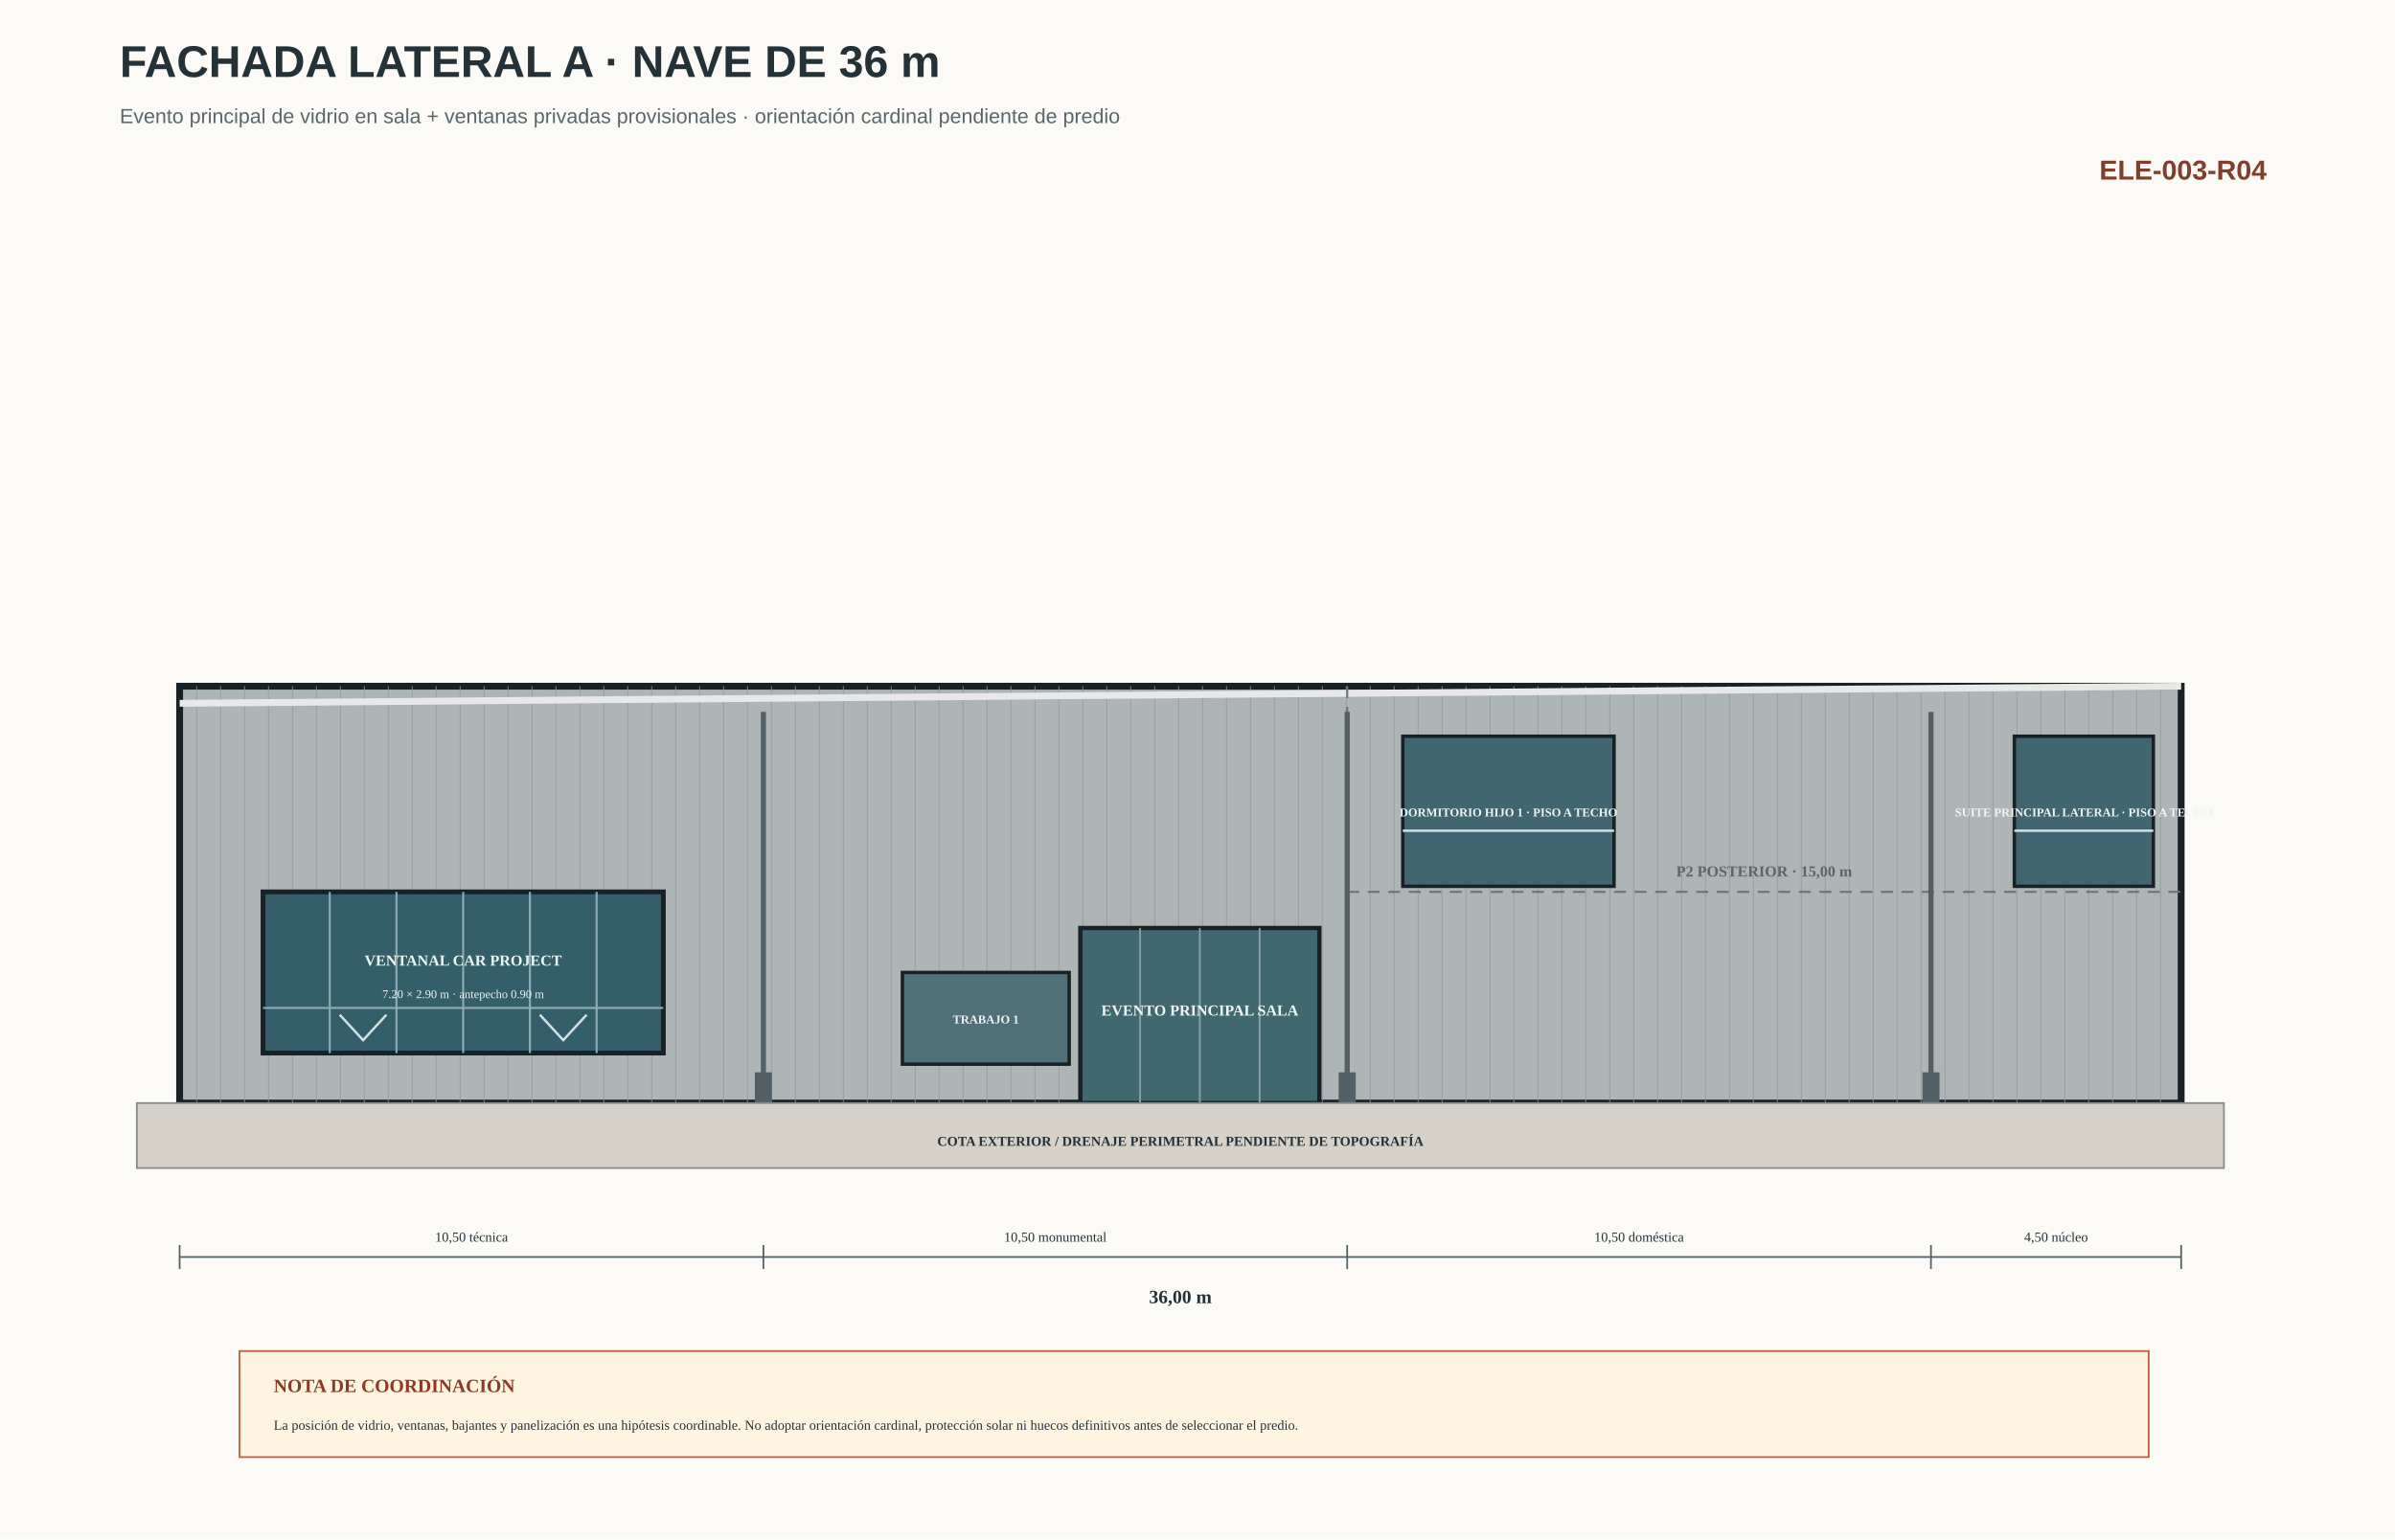
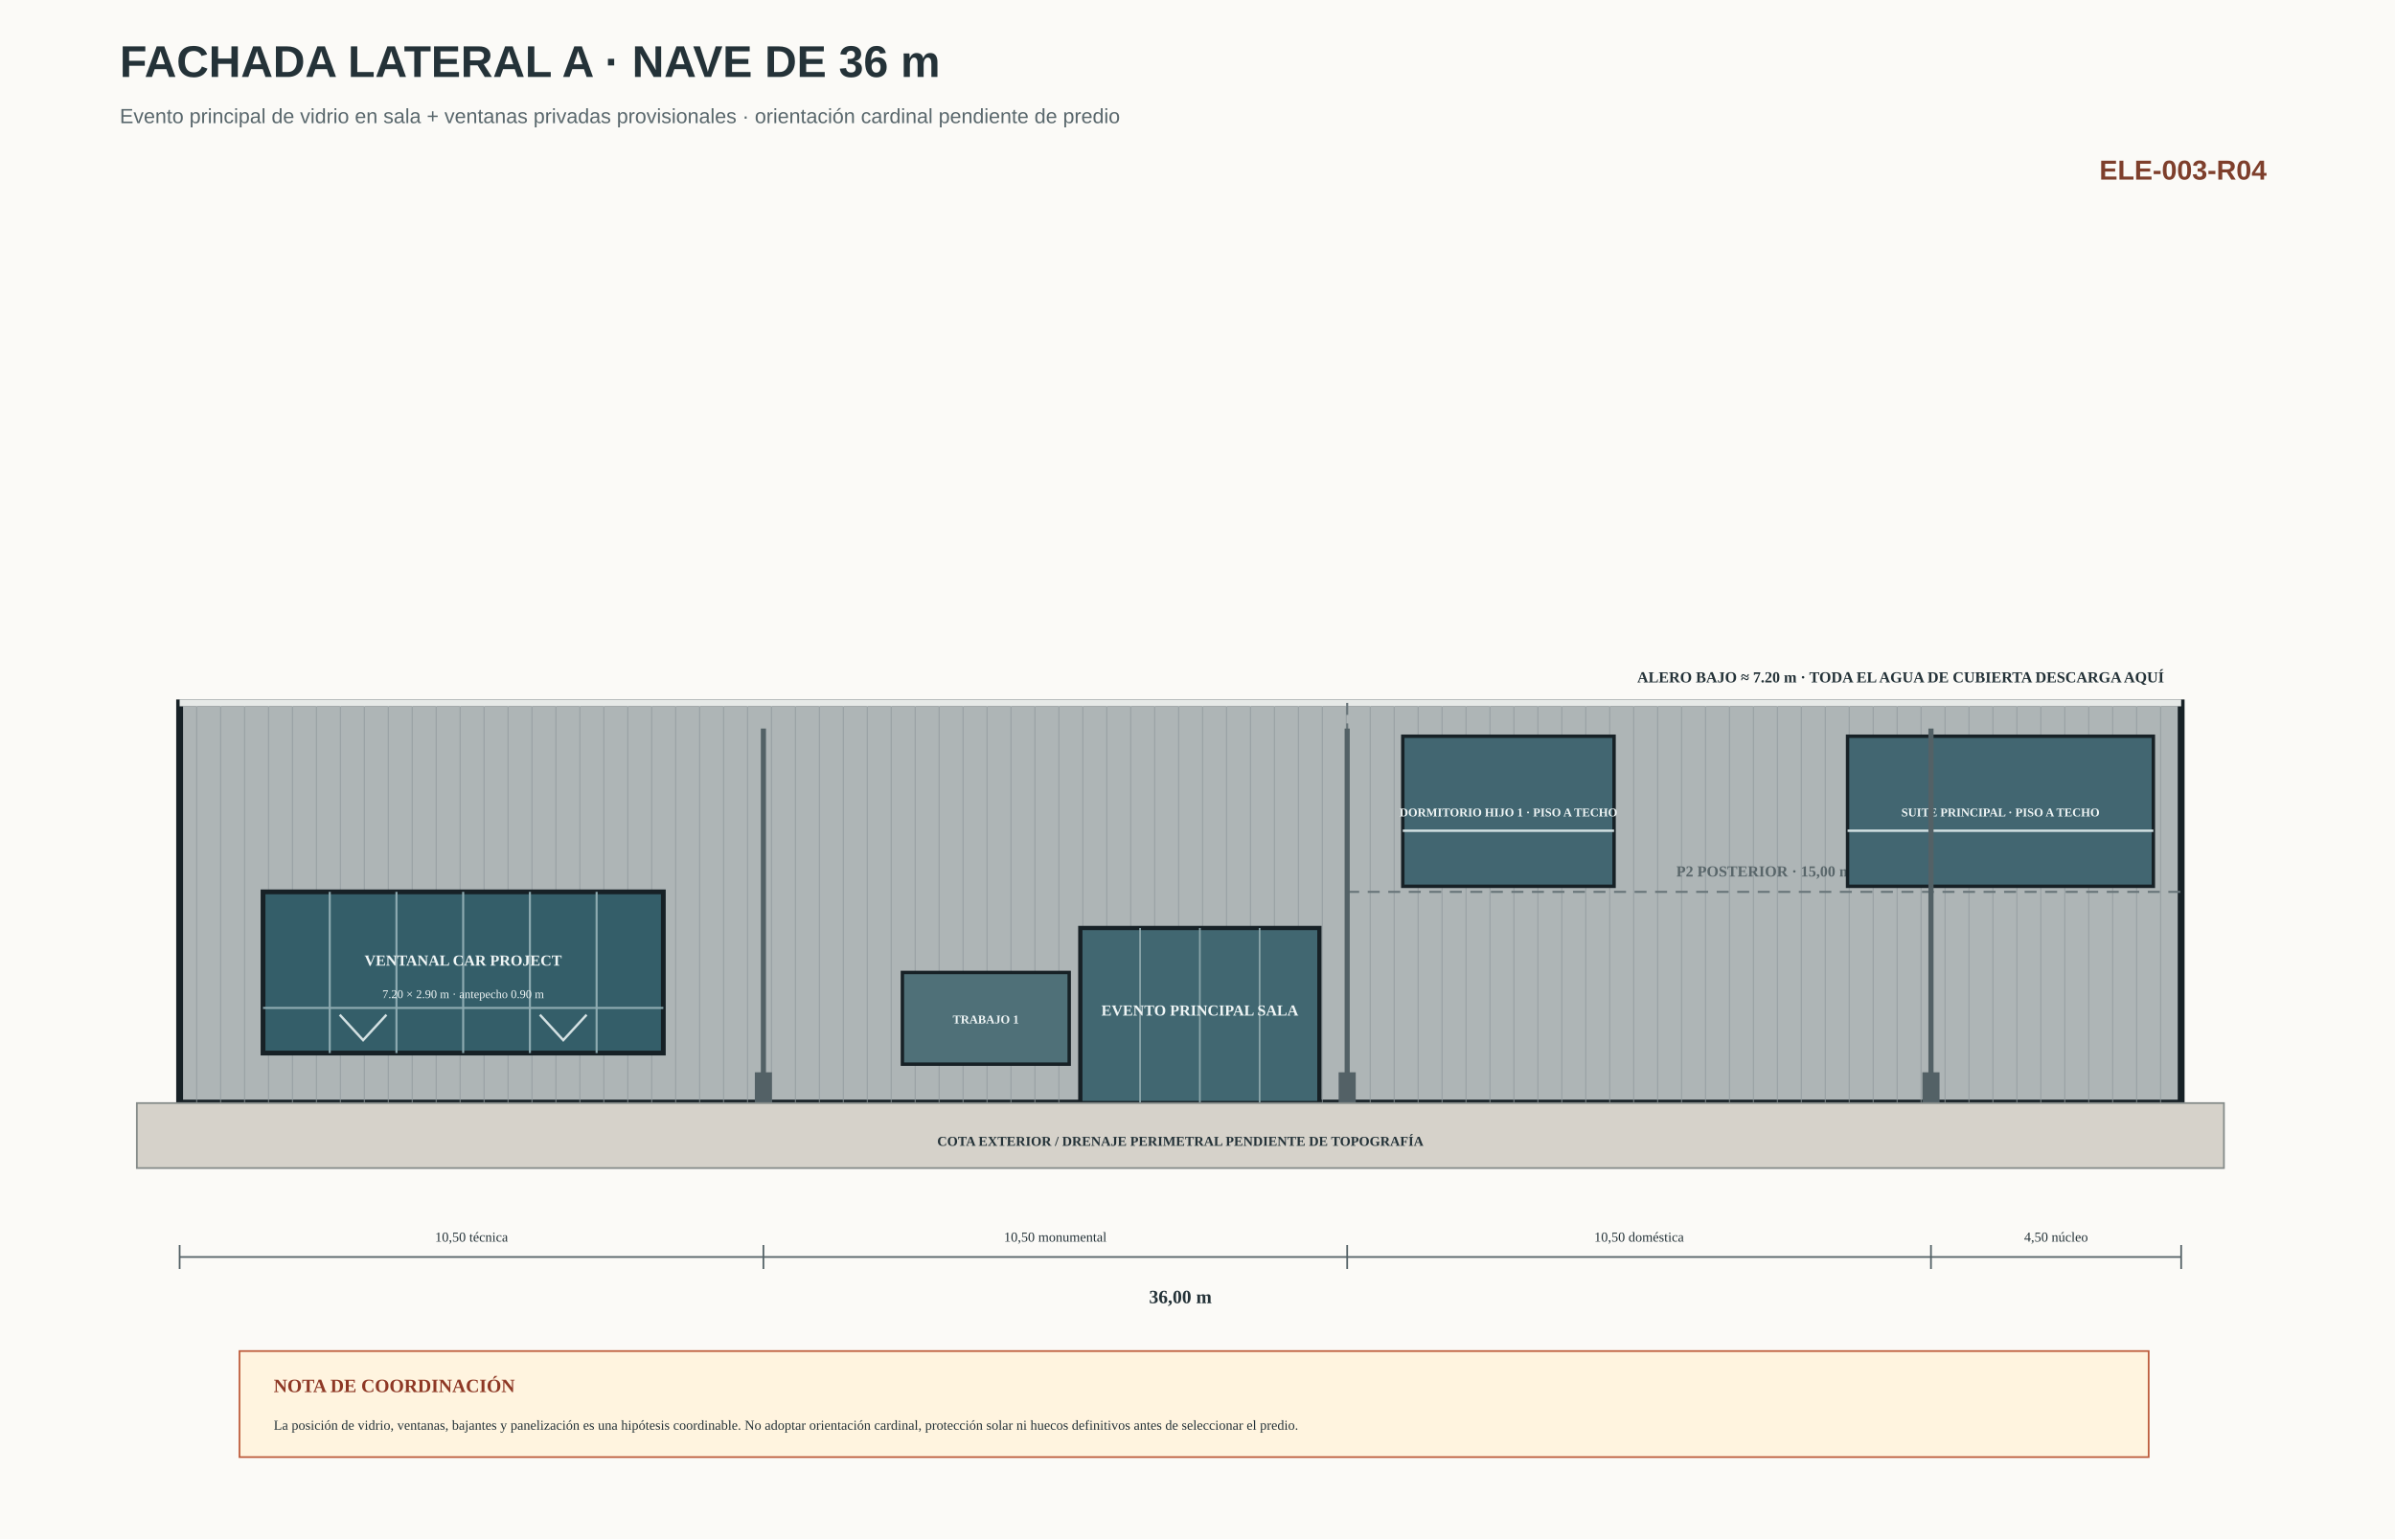
<svg xmlns="http://www.w3.org/2000/svg" width="1400" height="900" viewBox="0 0 1400 900">
  <rect width="1400" height="900" fill="#fbfaf7" />
  <g font-family="Arial">
    <text x="70" y="45" font-size="26" text-anchor="start" font-weight="700" fill="#243238">FACHADA LATERAL A · NAVE DE 36 m</text>
    <text x="70" y="72" font-size="12" text-anchor="start" font-weight="400" fill="#59676c">Evento principal de vidrio en sala + ventanas privadas provisionales · orientación cardinal pendiente de predio</text>
    <text x="1325" y="105" font-size="16" text-anchor="end" font-weight="700" fill="#7e3f2c">ELE-003-R04</text>
  </g>
  <defs>
    <pattern id="metals" width="14" height="14" patternUnits="userSpaceOnUse">
      <line x1="3" y1="0" x2="3" y2="14" stroke="#90999b" stroke-width=".7" />
    </pattern>
  </defs>
-   <rect x="105" y="401.25" width="1170.0" height="243.75" fill="#aeb5b6" stroke="#172126" stroke-width="4" />
-   <rect x="105" y="401.25" width="1170.0" height="243.75" fill="url(#metals)" stroke="none" opacity=".65" />
-   <polyline points="105,411.25 1275.0,401.25" fill="none" stroke="#e6e9e7" stroke-width="4" />
-   <line x1="787.5" y1="401.25" x2="787.5" y2="645" stroke="#687579" stroke-width="1.2" stroke-dasharray="7 5" />
+   <rect x="105" y="411.0" width="1170.0" height="234.0" fill="#aeb5b6" stroke="#172126" stroke-width="4" />
+   <rect x="105" y="411.0" width="1170.0" height="234.0" fill="url(#metals)" stroke="none" opacity=".65" />
+   <line x1="105" y1="411.0" x2="1275.0" y2="411.0" stroke="#e6e9e7" stroke-width="4" />
+   <text x="1265.0" y="399.0" font-size="9" text-anchor="end" font-weight="700" fill="#243238">ALERO BAJO ≈ 7.20 m · TODA EL AGUA DE CUBIERTA DESCARGA AQUÍ</text>
+   <line x1="787.5" y1="411.0" x2="787.5" y2="645" stroke="#687579" stroke-width="1.2" stroke-dasharray="7 5" />
  <line x1="787.5" y1="521.5" x2="1275.0" y2="521.5" stroke="#687579" stroke-width="1.2" stroke-dasharray="7 5" />
  <text x="1031.25" y="512.5" font-size="9" text-anchor="middle" font-weight="700" fill="#59666a">P2 POSTERIOR · 15,00 m</text>
  <rect x="153.75" y="521.5" width="234" height="94.25" fill="#345e69" stroke="#172126" stroke-width="2.8" />
  <line x1="192.75" y1="521.5" x2="192.75" y2="615.75" stroke="#8eabb1" stroke-width="1.2" />
  <line x1="231.75" y1="521.5" x2="231.75" y2="615.75" stroke="#8eabb1" stroke-width="1.2" />
  <line x1="270.75" y1="521.5" x2="270.75" y2="615.75" stroke="#8eabb1" stroke-width="1.2" />
  <line x1="309.75" y1="521.5" x2="309.75" y2="615.75" stroke="#8eabb1" stroke-width="1.2" />
  <line x1="348.75" y1="521.5" x2="348.75" y2="615.75" stroke="#8eabb1" stroke-width="1.2" />
  <line x1="153.75" y1="589.36" x2="387.75" y2="589.36" stroke="#8eabb1" stroke-width="1.2" />
  <path d="M 198.6 593.36 L 212.25 608.21 L 225.9 593.36" fill="none" stroke="#d4e1e3" stroke-width="1.4" />
  <path d="M 315.6 593.36 L 329.25 608.21 L 342.9 593.36" fill="none" stroke="#d4e1e3" stroke-width="1.4" />
  <text x="270.75" y="564.625" font-size="9" text-anchor="middle" font-weight="700" fill="#eff5f5">VENTANAL CAR PROJECT</text>
  <text x="270.75" y="583.625" font-size="7" text-anchor="middle" font-weight="400" fill="#eff5f5">7.20 × 2.90 m · antepecho 0.90 m</text>
  <rect x="631.5" y="542.625" width="139.75" height="102.375" fill="#416771" stroke="#172126" stroke-width="2.5" />
  <line x1="666.438" y1="542.625" x2="666.438" y2="645" stroke="#8aa4a9" />
  <line x1="701.375" y1="542.625" x2="701.375" y2="645" stroke="#8aa4a9" />
  <line x1="736.312" y1="542.625" x2="736.312" y2="645" stroke="#8aa4a9" />
  <text x="701.375" y="593.812" font-size="9" text-anchor="middle" font-weight="700" fill="#eff5f5">EVENTO PRINCIPAL SALA</text>
  <rect x="527.5" y="568.625" width="97.5" height="53.625" fill="#4f7078" stroke="#172126" stroke-width="2" />
  <text x="576.25" y="598.438" font-size="7" text-anchor="middle" font-weight="700" fill="#eff5f5">TRABAJO 1</text>
  <rect x="820.0" y="430.5" width="123.5" height="87.75" fill="#426671" stroke="#172126" stroke-width="2" />
  <line x1="820.0" y1="485.75" x2="943.5" y2="485.75" stroke="#d2e0e2" stroke-width="1.4" />
  <text x="881.75" y="477.375" font-size="7" text-anchor="middle" font-weight="700" fill="#eff5f5">DORMITORIO HIJO 1 · PISO A TECHO</text>
-   <rect x="1177.5" y="430.5" width="81.25" height="87.75" fill="#426671" stroke="#172126" stroke-width="2" />
-   <line x1="1177.5" y1="485.75" x2="1258.75" y2="485.75" stroke="#d2e0e2" stroke-width="1.4" />
-   <text x="1218.125" y="477.375" font-size="7" text-anchor="middle" font-weight="700" fill="#eff5f5">SUITE PRINCIPAL LATERAL · PISO A TECHO</text>
-   <line x1="446.25" y1="416.25" x2="446.25" y2="645" stroke="#536166" stroke-width="3" />
+   <rect x="1080.0" y="430.5" width="178.75" height="87.75" fill="#426671" stroke="#172126" stroke-width="2" />
+   <line x1="1080.0" y1="485.75" x2="1258.75" y2="485.75" stroke="#d2e0e2" stroke-width="1.4" />
+   <text x="1169.375" y="477.375" font-size="7" text-anchor="middle" font-weight="700" fill="#eff5f5">SUITE PRINCIPAL · PISO A TECHO</text>
+   <line x1="446.25" y1="426.0" x2="446.25" y2="645" stroke="#536166" stroke-width="3" />
  <rect x="441.25" y="627" width="10" height="18" fill="#536166" />
-   <line x1="787.5" y1="416.25" x2="787.5" y2="645" stroke="#536166" stroke-width="3" />
+   <line x1="787.5" y1="426.0" x2="787.5" y2="645" stroke="#536166" stroke-width="3" />
  <rect x="782.5" y="627" width="10" height="18" fill="#536166" />
-   <line x1="1128.75" y1="416.25" x2="1128.75" y2="645" stroke="#536166" stroke-width="3" />
+   <line x1="1128.75" y1="426.0" x2="1128.75" y2="645" stroke="#536166" stroke-width="3" />
  <rect x="1123.75" y="627" width="10" height="18" fill="#536166" />
  <rect x="80" y="645" width="1220.0" height="38" fill="#d6d2ca" stroke="#858b89" />
  <text x="690.0" y="670" font-size="8" text-anchor="middle" font-weight="700" fill="#243238">COTA EXTERIOR / DRENAJE PERIMETRAL PENDIENTE DE TOPOGRAFÍA</text>
  <line x1="105" y1="735" x2="1275.0" y2="735" stroke="#536166" />
  <line x1="105.0" y1="728" x2="105.0" y2="742" stroke="#536166" />
  <text x="275.625" y="726" font-size="8" text-anchor="middle" font-weight="400" fill="#243238">10,50 técnica</text>
  <line x1="446.25" y1="728" x2="446.25" y2="742" stroke="#536166" />
  <text x="616.875" y="726" font-size="8" text-anchor="middle" font-weight="400" fill="#243238">10,50 monumental</text>
  <line x1="787.5" y1="728" x2="787.5" y2="742" stroke="#536166" />
  <text x="958.125" y="726" font-size="8" text-anchor="middle" font-weight="400" fill="#243238">10,50 doméstica</text>
  <line x1="1128.75" y1="728" x2="1128.75" y2="742" stroke="#536166" />
  <text x="1201.875" y="726" font-size="8" text-anchor="middle" font-weight="400" fill="#243238">4,50 núcleo</text>
  <line x1="1275.0" y1="728" x2="1275.0" y2="742" stroke="#536166" />
  <text x="690.0" y="762" font-size="11" text-anchor="middle" font-weight="700" fill="#243238">36,00 m</text>
  <rect x="140" y="790" width="1116" height="62" fill="#fff4df" stroke="#bd5c3c" />
  <text x="160" y="814" font-size="11" text-anchor="start" font-weight="700" fill="#8e3825">NOTA DE COORDINACIÓN</text>
  <text x="160" y="836" font-size="8" text-anchor="start" font-weight="400" fill="#243238">La posición de vidrio, ventanas, bajantes y panelización es una hipótesis coordinable. No adoptar orientación cardinal, protección solar ni huecos definitivos antes de seleccionar el predio.</text>
</svg>
